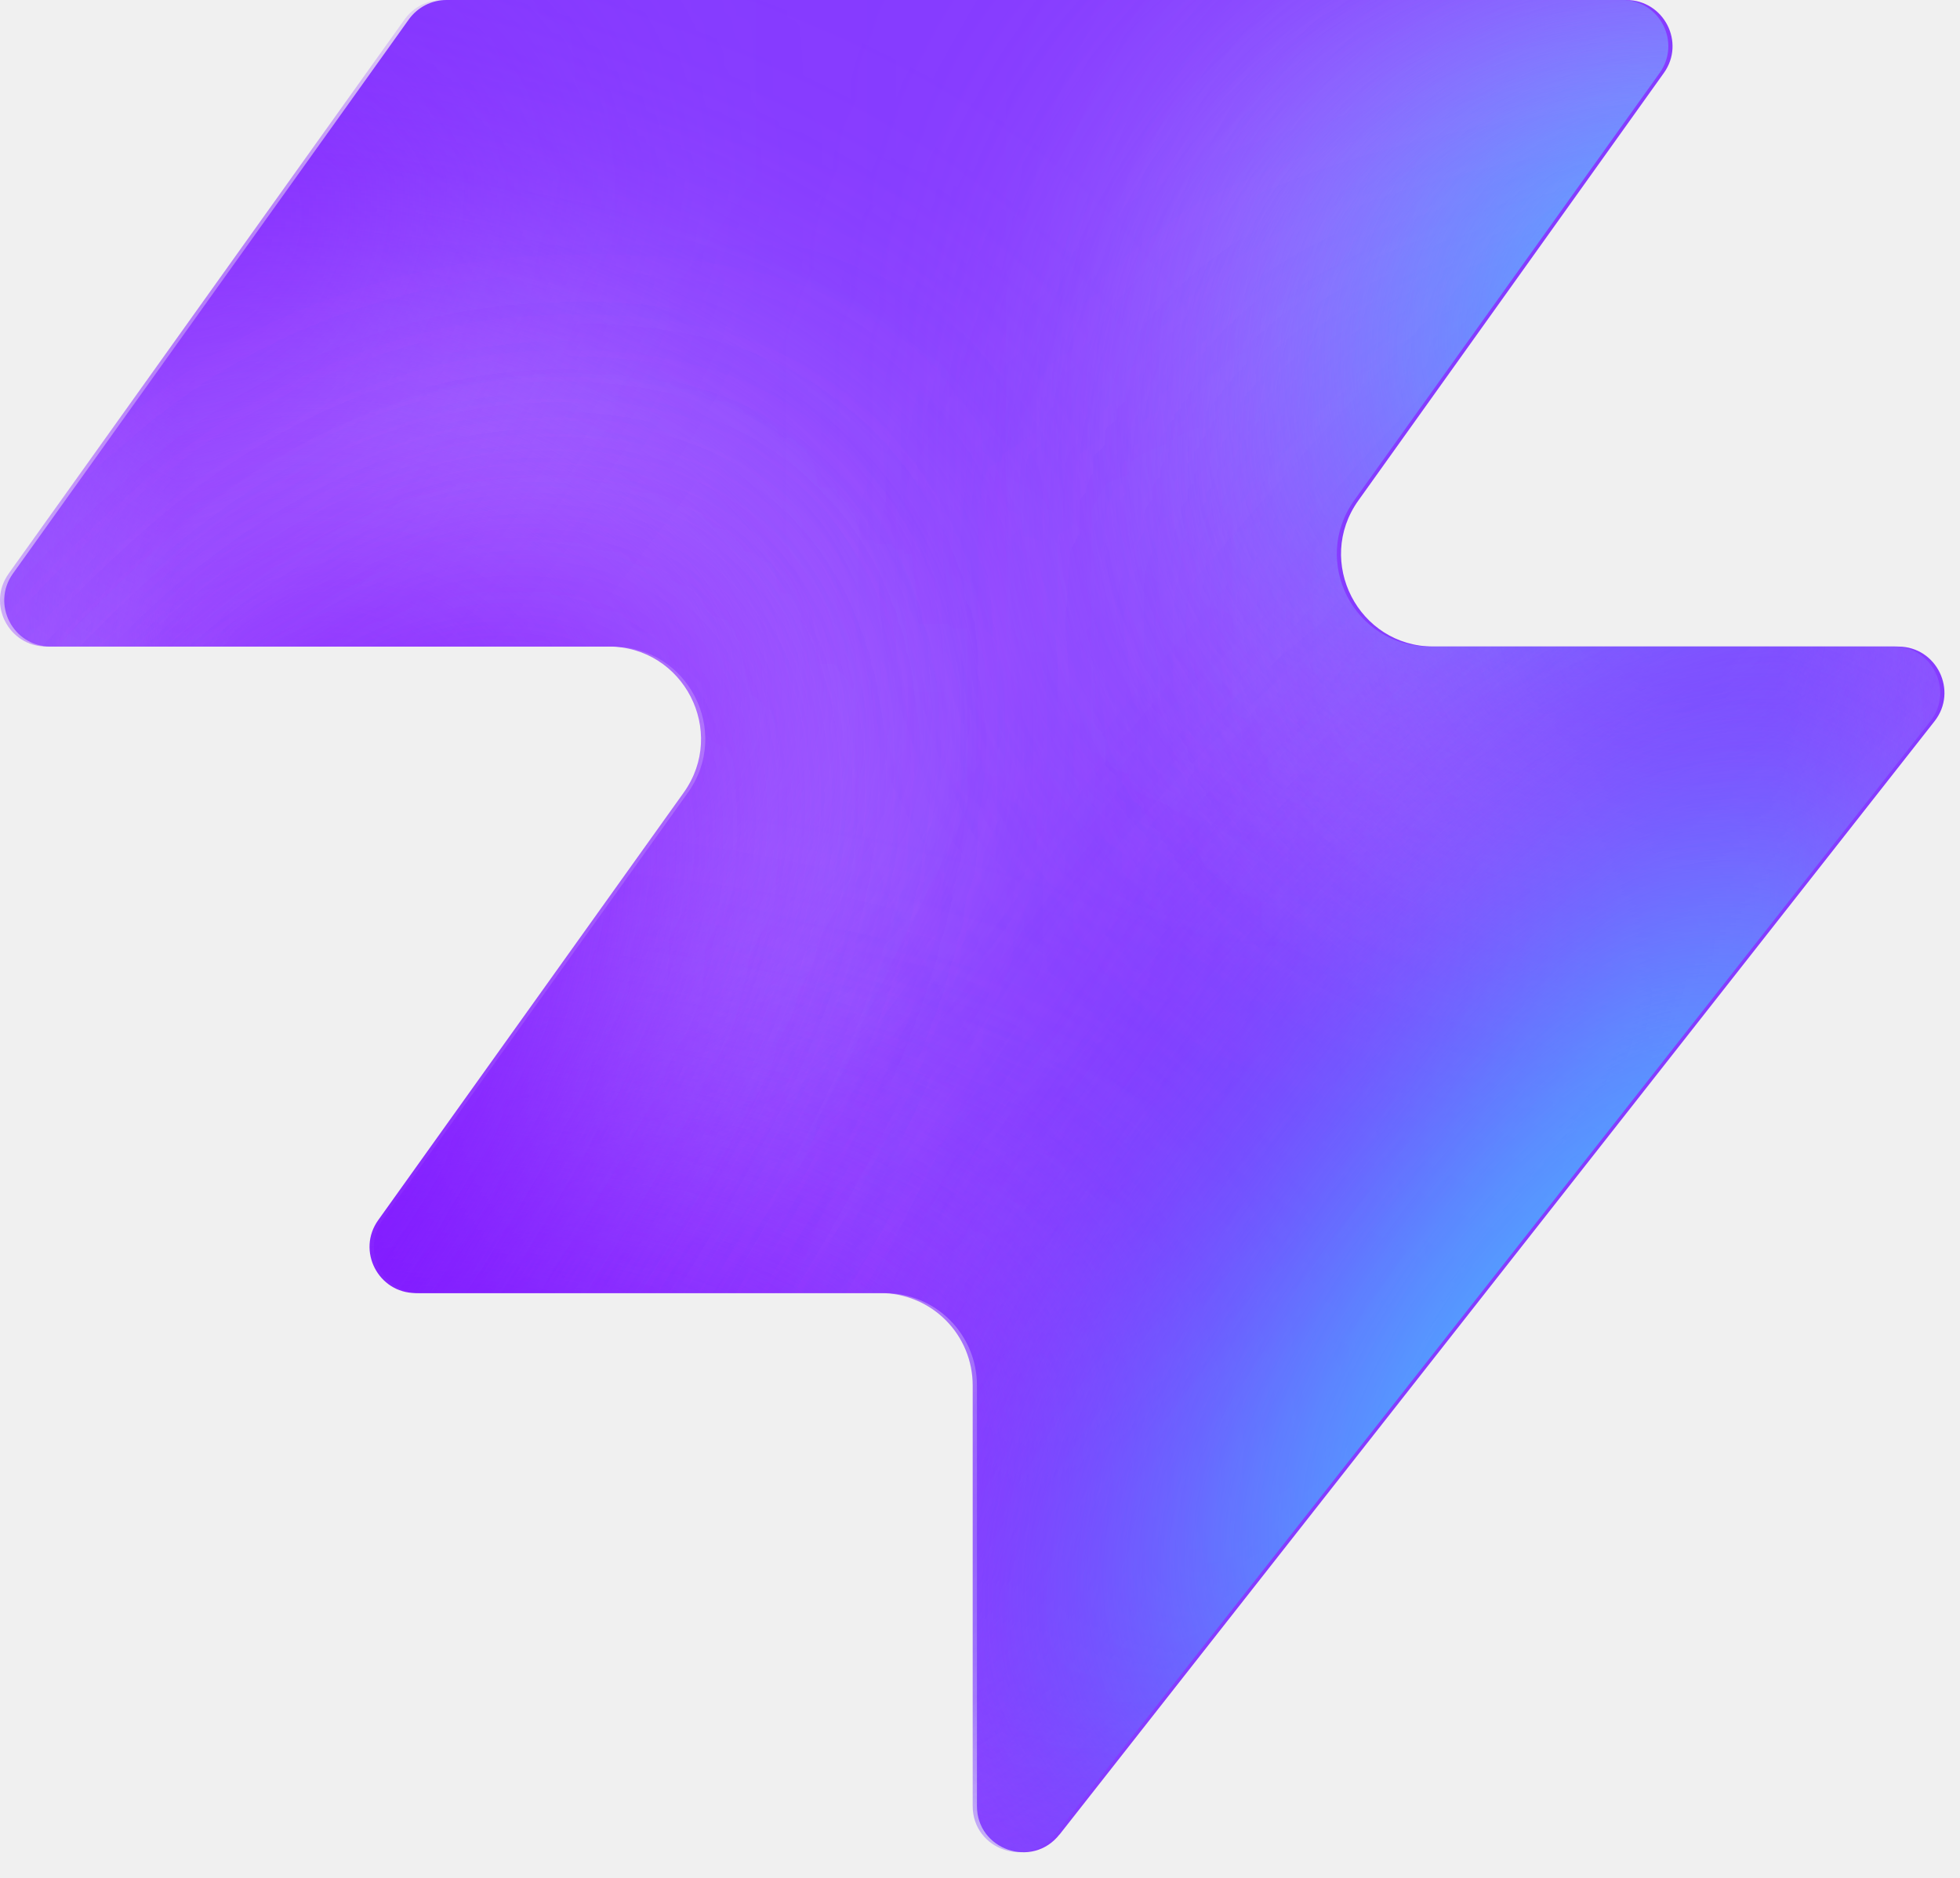
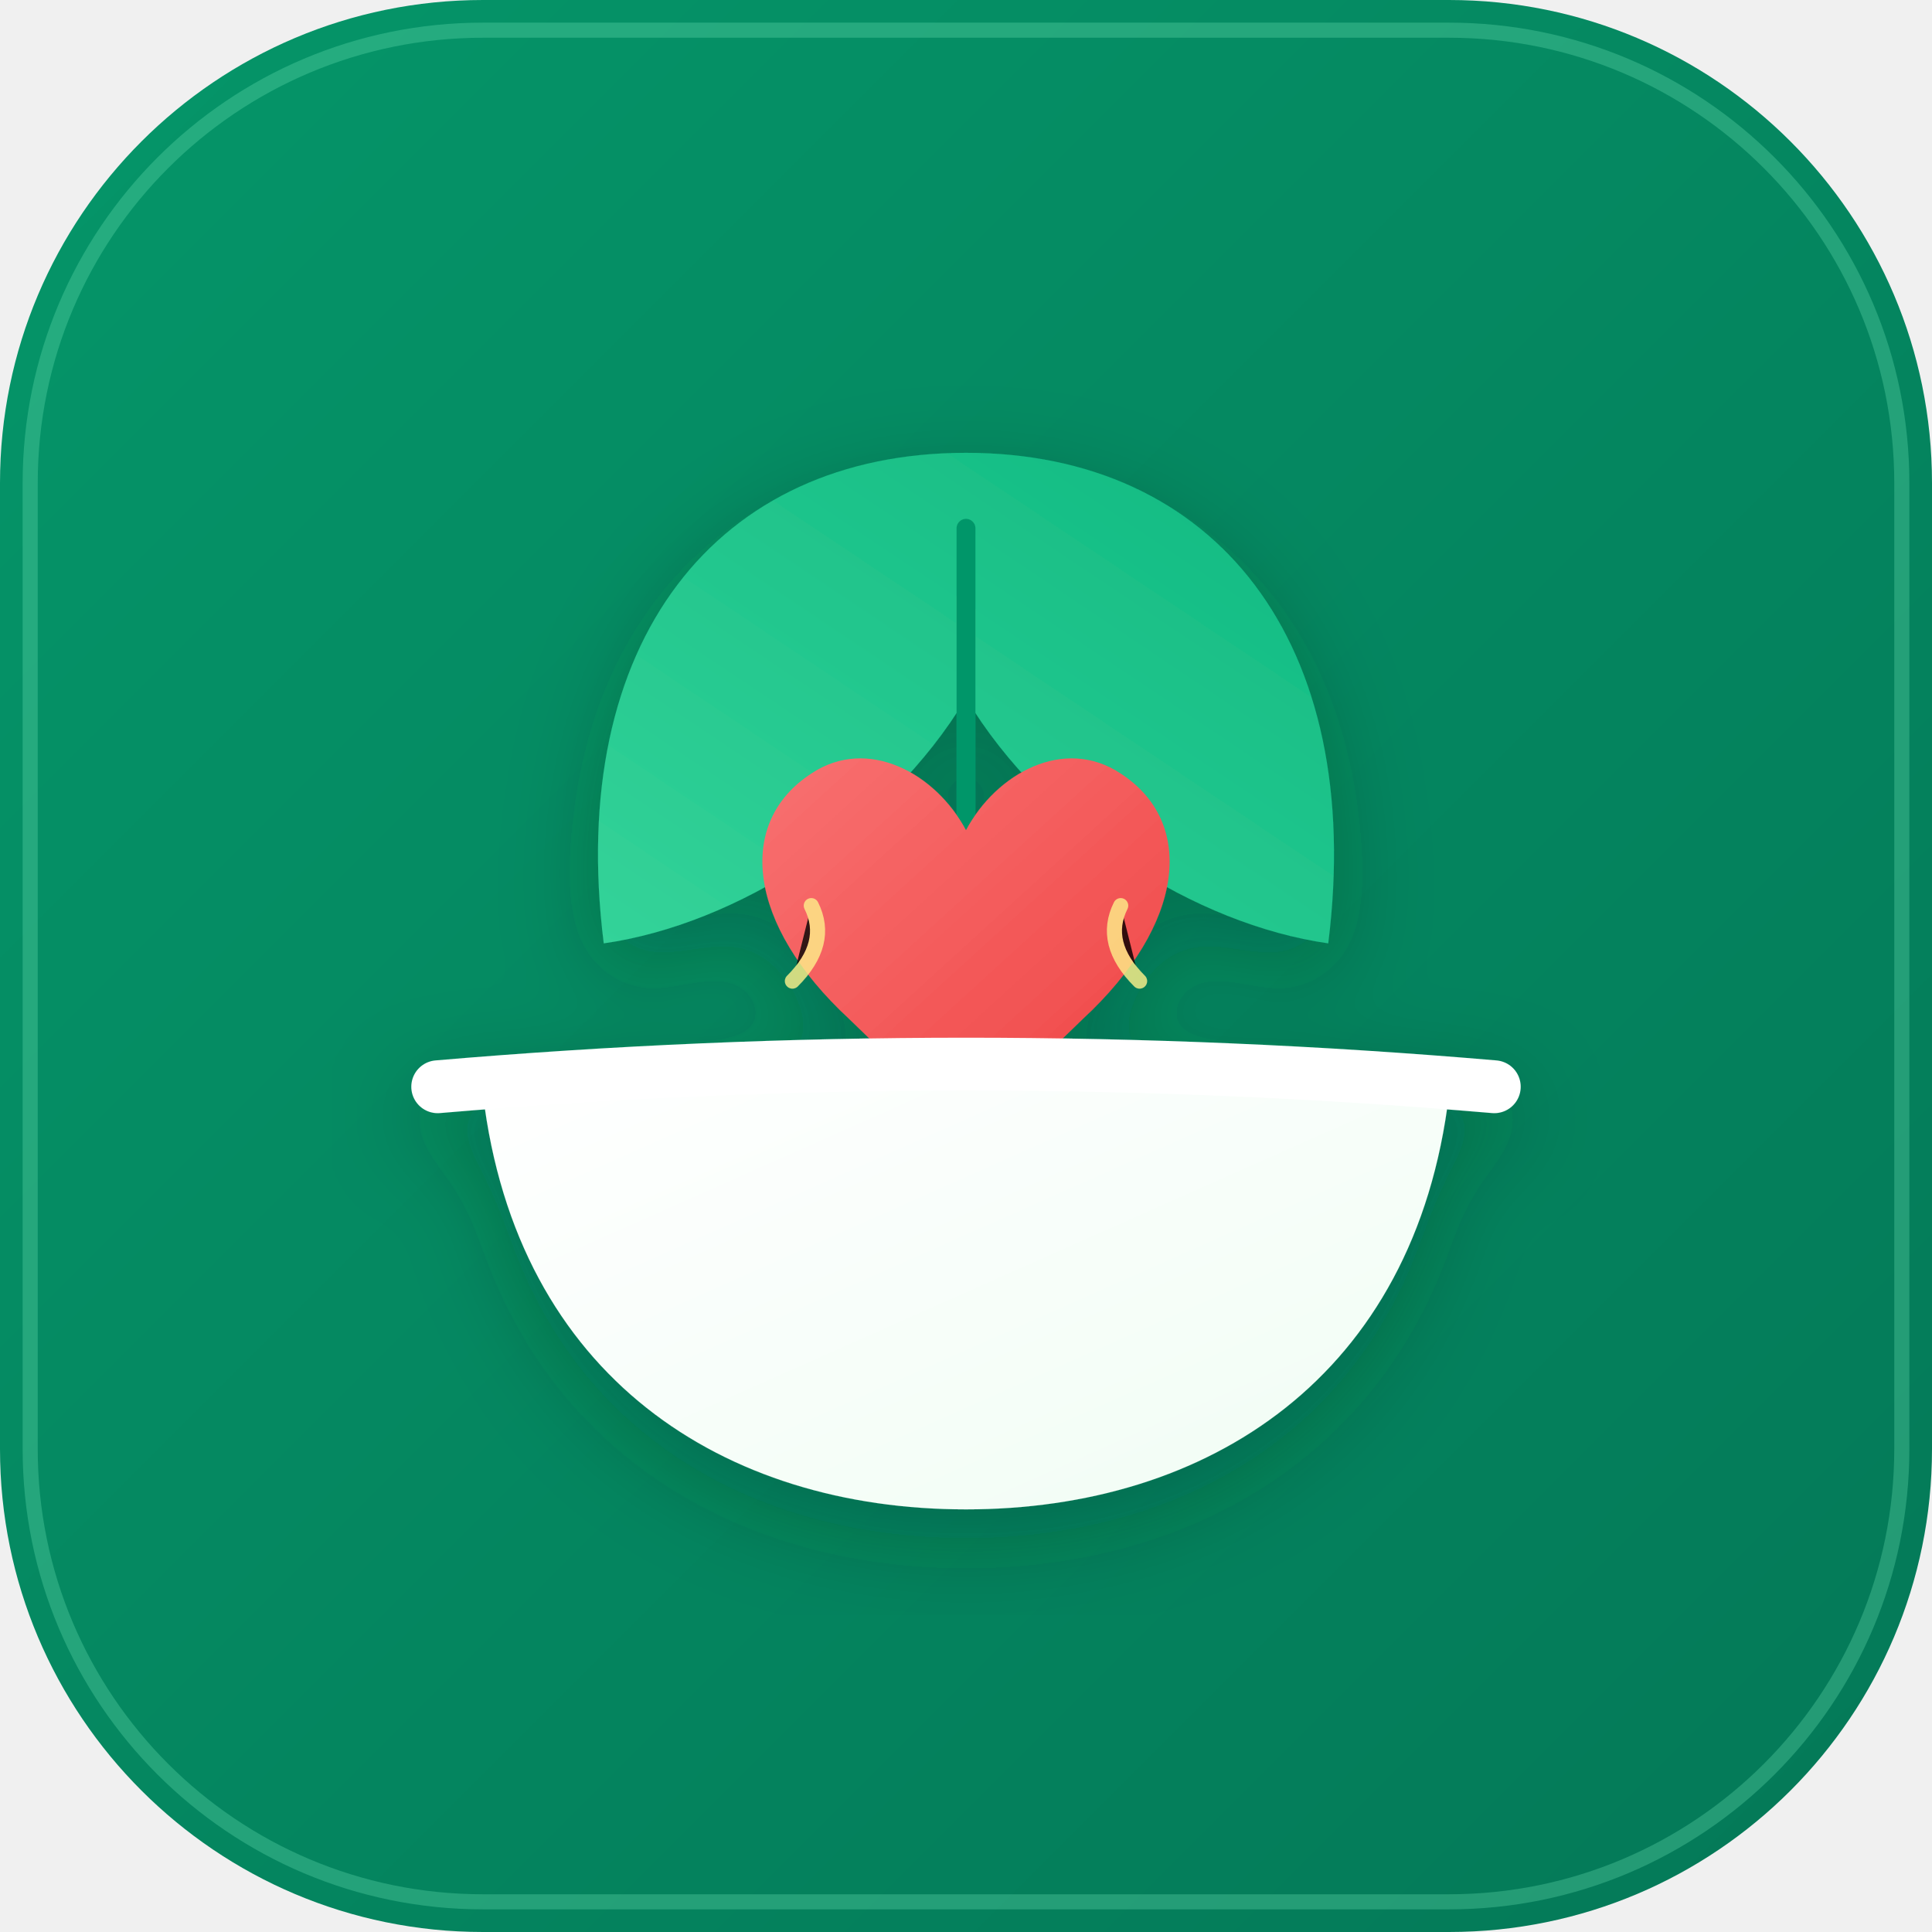
- <svg xmlns="http://www.w3.org/2000/svg" width="48" height="46" fill="none" viewBox="0 0 48 46">
-   <path fill="#863bff" d="M25.946 44.938c-.664.845-2.021.375-2.021-.698V33.937a2.26 2.26 0 0 0-2.262-2.262H10.287c-.92 0-1.456-1.04-.92-1.788l7.48-10.471c1.07-1.497 0-3.578-1.842-3.578H1.237c-.92 0-1.456-1.04-.92-1.788L10.013.474c.214-.297.556-.474.92-.474h28.894c.92 0 1.456 1.04.92 1.788l-7.48 10.471c-1.07 1.498 0 3.579 1.842 3.579h11.377c.943 0 1.473 1.088.89 1.83L25.947 44.94z" style="fill:#863bff;fill:color(display-p3 .525 .23 1);fill-opacity:1" />
-   <mask id="a" width="48" height="46" x="0" y="0" maskUnits="userSpaceOnUse" style="mask-type:alpha">
-     <path fill="#000" d="M25.842 44.938c-.664.844-2.021.375-2.021-.698V33.937a2.26 2.26 0 0 0-2.262-2.262H10.183c-.92 0-1.456-1.04-.92-1.788l7.48-10.471c1.07-1.498 0-3.579-1.842-3.579H1.133c-.92 0-1.456-1.04-.92-1.787L9.91.473c.214-.297.556-.474.92-.474h28.894c.92 0 1.456 1.04.92 1.788l-7.48 10.471c-1.07 1.498 0 3.578 1.842 3.578h11.377c.943 0 1.473 1.088.89 1.832L25.843 44.94z" style="fill:#000;fill-opacity:1" />
-   </mask>
-   <g mask="url(#a)">
-     <g filter="url(#b)">
-       <ellipse cx="5.508" cy="14.704" fill="#ede6ff" rx="5.508" ry="14.704" style="fill:#ede6ff;fill:color(display-p3 .927 .903 1);fill-opacity:1" transform="matrix(.00324 1 1 -.00324 -4.47 31.516)" />
-     </g>
-     <g filter="url(#c)">
-       <ellipse cx="10.399" cy="29.851" fill="#ede6ff" rx="10.399" ry="29.851" style="fill:#ede6ff;fill:color(display-p3 .927 .903 1);fill-opacity:1" transform="matrix(.00324 1 1 -.00324 -39.328 7.883)" />
-     </g>
-     <g filter="url(#d)">
-       <ellipse cx="5.508" cy="30.487" fill="#7e14ff" rx="5.508" ry="30.487" style="fill:#7e14ff;fill:color(display-p3 .492 .077 1);fill-opacity:1" transform="rotate(89.814 -25.913 -14.639)scale(1 -1)" />
-     </g>
-     <g filter="url(#e)">
-       <ellipse cx="5.508" cy="30.599" fill="#7e14ff" rx="5.508" ry="30.599" style="fill:#7e14ff;fill:color(display-p3 .492 .077 1);fill-opacity:1" transform="rotate(89.814 -32.644 -3.334)scale(1 -1)" />
-     </g>
-     <g filter="url(#f)">
-       <ellipse cx="5.508" cy="30.599" fill="#7e14ff" rx="5.508" ry="30.599" style="fill:#7e14ff;fill:color(display-p3 .492 .077 1);fill-opacity:1" transform="matrix(.00324 1 1 -.00324 -34.34 30.47)" />
-     </g>
-     <g filter="url(#g)">
-       <ellipse cx="14.072" cy="22.078" fill="#ede6ff" rx="14.072" ry="22.078" style="fill:#ede6ff;fill:color(display-p3 .927 .903 1);fill-opacity:1" transform="rotate(93.35 24.506 48.493)scale(-1 1)" />
-     </g>
-     <g filter="url(#h)">
-       <ellipse cx="3.47" cy="21.501" fill="#7e14ff" rx="3.47" ry="21.501" style="fill:#7e14ff;fill:color(display-p3 .492 .077 1);fill-opacity:1" transform="rotate(89.009 28.708 47.59)scale(-1 1)" />
-     </g>
-     <g filter="url(#i)">
-       <ellipse cx="3.47" cy="21.501" fill="#7e14ff" rx="3.47" ry="21.501" style="fill:#7e14ff;fill:color(display-p3 .492 .077 1);fill-opacity:1" transform="rotate(89.009 28.708 47.59)scale(-1 1)" />
-     </g>
-     <g filter="url(#j)">
-       <ellipse cx=".387" cy="8.972" fill="#7e14ff" rx="4.407" ry="29.108" style="fill:#7e14ff;fill:color(display-p3 .492 .077 1);fill-opacity:1" transform="rotate(39.51 .387 8.972)" />
-     </g>
-     <g filter="url(#k)">
-       <ellipse cx="47.523" cy="-6.092" fill="#7e14ff" rx="4.407" ry="29.108" style="fill:#7e14ff;fill:color(display-p3 .492 .077 1);fill-opacity:1" transform="rotate(37.892 47.523 -6.092)" />
-     </g>
-     <g filter="url(#l)">
-       <ellipse cx="41.412" cy="6.333" fill="#47bfff" rx="5.971" ry="9.665" style="fill:#47bfff;fill:color(display-p3 .28 .748 1);fill-opacity:1" transform="rotate(37.892 41.412 6.333)" />
-     </g>
-     <g filter="url(#m)">
-       <ellipse cx="-1.879" cy="38.332" fill="#7e14ff" rx="4.407" ry="29.108" style="fill:#7e14ff;fill:color(display-p3 .492 .077 1);fill-opacity:1" transform="rotate(37.892 -1.88 38.332)" />
-     </g>
-     <g filter="url(#n)">
-       <ellipse cx="-1.879" cy="38.332" fill="#7e14ff" rx="4.407" ry="29.108" style="fill:#7e14ff;fill:color(display-p3 .492 .077 1);fill-opacity:1" transform="rotate(37.892 -1.88 38.332)" />
-     </g>
-     <g filter="url(#o)">
-       <ellipse cx="35.651" cy="29.907" fill="#7e14ff" rx="4.407" ry="29.108" style="fill:#7e14ff;fill:color(display-p3 .492 .077 1);fill-opacity:1" transform="rotate(37.892 35.651 29.907)" />
-     </g>
-     <g filter="url(#p)">
-       <ellipse cx="38.418" cy="32.4" fill="#47bfff" rx="5.971" ry="15.297" style="fill:#47bfff;fill:color(display-p3 .28 .748 1);fill-opacity:1" transform="rotate(37.892 38.418 32.4)" />
-     </g>
-   </g>
+ <svg xmlns="http://www.w3.org/2000/svg" viewBox="0 0 512 512" width="100%" height="100%">
  <defs>
-     <filter id="b" width="60.045" height="41.654" x="-19.77" y="16.149" color-interpolation-filters="sRGB" filterUnits="userSpaceOnUse">
-       <feFlood flood-opacity="0" result="BackgroundImageFix" />
-       <feBlend in="SourceGraphic" in2="BackgroundImageFix" result="shape" />
-       <feGaussianBlur result="effect1_foregroundBlur_2002_17158" stdDeviation="7.659" />
-     </filter>
-     <filter id="c" width="90.34" height="51.437" x="-54.613" y="-7.533" color-interpolation-filters="sRGB" filterUnits="userSpaceOnUse">
-       <feFlood flood-opacity="0" result="BackgroundImageFix" />
-       <feBlend in="SourceGraphic" in2="BackgroundImageFix" result="shape" />
-       <feGaussianBlur result="effect1_foregroundBlur_2002_17158" stdDeviation="7.659" />
-     </filter>
-     <filter id="d" width="79.355" height="29.4" x="-49.64" y="2.03" color-interpolation-filters="sRGB" filterUnits="userSpaceOnUse">
-       <feFlood flood-opacity="0" result="BackgroundImageFix" />
-       <feBlend in="SourceGraphic" in2="BackgroundImageFix" result="shape" />
-       <feGaussianBlur result="effect1_foregroundBlur_2002_17158" stdDeviation="4.596" />
-     </filter>
-     <filter id="e" width="79.579" height="29.4" x="-45.045" y="20.029" color-interpolation-filters="sRGB" filterUnits="userSpaceOnUse">
-       <feFlood flood-opacity="0" result="BackgroundImageFix" />
-       <feBlend in="SourceGraphic" in2="BackgroundImageFix" result="shape" />
-       <feGaussianBlur result="effect1_foregroundBlur_2002_17158" stdDeviation="4.596" />
-     </filter>
-     <filter id="f" width="79.579" height="29.4" x="-43.513" y="21.178" color-interpolation-filters="sRGB" filterUnits="userSpaceOnUse">
-       <feFlood flood-opacity="0" result="BackgroundImageFix" />
-       <feBlend in="SourceGraphic" in2="BackgroundImageFix" result="shape" />
-       <feGaussianBlur result="effect1_foregroundBlur_2002_17158" stdDeviation="4.596" />
-     </filter>
-     <filter id="g" width="74.749" height="58.852" x="15.756" y="-17.901" color-interpolation-filters="sRGB" filterUnits="userSpaceOnUse">
-       <feFlood flood-opacity="0" result="BackgroundImageFix" />
-       <feBlend in="SourceGraphic" in2="BackgroundImageFix" result="shape" />
-       <feGaussianBlur result="effect1_foregroundBlur_2002_17158" stdDeviation="7.659" />
-     </filter>
-     <filter id="h" width="61.377" height="25.362" x="23.548" y="2.284" color-interpolation-filters="sRGB" filterUnits="userSpaceOnUse">
-       <feFlood flood-opacity="0" result="BackgroundImageFix" />
-       <feBlend in="SourceGraphic" in2="BackgroundImageFix" result="shape" />
-       <feGaussianBlur result="effect1_foregroundBlur_2002_17158" stdDeviation="4.596" />
-     </filter>
-     <filter id="i" width="61.377" height="25.362" x="23.548" y="2.284" color-interpolation-filters="sRGB" filterUnits="userSpaceOnUse">
-       <feFlood flood-opacity="0" result="BackgroundImageFix" />
-       <feBlend in="SourceGraphic" in2="BackgroundImageFix" result="shape" />
-       <feGaussianBlur result="effect1_foregroundBlur_2002_17158" stdDeviation="4.596" />
-     </filter>
-     <filter id="j" width="56.045" height="63.649" x="-27.636" y="-22.853" color-interpolation-filters="sRGB" filterUnits="userSpaceOnUse">
-       <feFlood flood-opacity="0" result="BackgroundImageFix" />
-       <feBlend in="SourceGraphic" in2="BackgroundImageFix" result="shape" />
-       <feGaussianBlur result="effect1_foregroundBlur_2002_17158" stdDeviation="4.596" />
-     </filter>
-     <filter id="k" width="54.814" height="64.646" x="20.116" y="-38.415" color-interpolation-filters="sRGB" filterUnits="userSpaceOnUse">
-       <feFlood flood-opacity="0" result="BackgroundImageFix" />
-       <feBlend in="SourceGraphic" in2="BackgroundImageFix" result="shape" />
-       <feGaussianBlur result="effect1_foregroundBlur_2002_17158" stdDeviation="4.596" />
-     </filter>
-     <filter id="l" width="33.541" height="35.313" x="24.641" y="-11.323" color-interpolation-filters="sRGB" filterUnits="userSpaceOnUse">
-       <feFlood flood-opacity="0" result="BackgroundImageFix" />
-       <feBlend in="SourceGraphic" in2="BackgroundImageFix" result="shape" />
-       <feGaussianBlur result="effect1_foregroundBlur_2002_17158" stdDeviation="4.596" />
-     </filter>
-     <filter id="m" width="54.814" height="64.646" x="-29.286" y="6.009" color-interpolation-filters="sRGB" filterUnits="userSpaceOnUse">
-       <feFlood flood-opacity="0" result="BackgroundImageFix" />
-       <feBlend in="SourceGraphic" in2="BackgroundImageFix" result="shape" />
-       <feGaussianBlur result="effect1_foregroundBlur_2002_17158" stdDeviation="4.596" />
-     </filter>
-     <filter id="n" width="54.814" height="64.646" x="-29.286" y="6.009" color-interpolation-filters="sRGB" filterUnits="userSpaceOnUse">
-       <feFlood flood-opacity="0" result="BackgroundImageFix" />
-       <feBlend in="SourceGraphic" in2="BackgroundImageFix" result="shape" />
-       <feGaussianBlur result="effect1_foregroundBlur_2002_17158" stdDeviation="4.596" />
-     </filter>
-     <filter id="o" width="54.814" height="64.646" x="8.244" y="-2.416" color-interpolation-filters="sRGB" filterUnits="userSpaceOnUse">
-       <feFlood flood-opacity="0" result="BackgroundImageFix" />
-       <feBlend in="SourceGraphic" in2="BackgroundImageFix" result="shape" />
-       <feGaussianBlur result="effect1_foregroundBlur_2002_17158" stdDeviation="4.596" />
-     </filter>
-     <filter id="p" width="39.409" height="43.623" x="18.713" y="10.588" color-interpolation-filters="sRGB" filterUnits="userSpaceOnUse">
-       <feFlood flood-opacity="0" result="BackgroundImageFix" />
-       <feBlend in="SourceGraphic" in2="BackgroundImageFix" result="shape" />
-       <feGaussianBlur result="effect1_foregroundBlur_2002_17158" stdDeviation="4.596" />
+     <linearGradient id="bgGrad" x1="0%" y1="0%" x2="100%" y2="100%">
+       <stop offset="0%" stop-color="#059669" />
+       <stop offset="100%" stop-color="#047857" />
+     </linearGradient>
+     <linearGradient id="bowlGrad" x1="0%" y1="0%" x2="100%" y2="100%">
+       <stop offset="0%" stop-color="#ffffff" />
+       <stop offset="100%" stop-color="#f0fdf4" />
+     </linearGradient>
+     <linearGradient id="leafGrad" x1="0%" y1="100%" x2="100%" y2="0%">
+       <stop offset="0%" stop-color="#34d399" />
+       <stop offset="100%" stop-color="#10b981" />
+     </linearGradient>
+     <linearGradient id="heartGrad" x1="0%" y1="0%" x2="100%" y2="100%">
+       <stop offset="0%" stop-color="#f87171" />
+       <stop offset="100%" stop-color="#ef4444" />
+     </linearGradient>
+     <filter id="shadow" x="-10%" y="-10%" width="120%" height="120%">
+       <feDropShadow dx="0" dy="8" stdDeviation="12" flood-color="#022c22" flood-opacity="0.25" />
    </filter>
  </defs>
+   <rect width="512" height="512" rx="128" fill="url(#bgGrad)" />
+   <rect x="8" y="8" width="496" height="496" rx="120" fill="none" stroke="#6ee7b7" stroke-opacity="0.3" stroke-width="4" />
+   <g filter="url(#shadow)">
+     <path d="M 256 120 C 190 120 150 170 160 250 C 195 245 235 220 256 185 C 277 220 317 245 352 250 C 362 170 322 120 256 120 Z" fill="url(#leafGrad)" />
+     <path d="M 256 140 L 256 240" stroke="#059669" stroke-width="5" stroke-linecap="round" />
+     <path d="M 256 220 C 248 205 230 195 215 205 C 195 218 198 245 225 270 L 256 300 L 287 270 C 314 245 317 218 297 205 C 282 195 264 205 256 220 Z" fill="url(#heartGrad)" />
+     <path d="M 128 290 Q 256 280 384 290 C 375 365 320 400 256 400 C 192 400 137 365 128 290 Z" fill="url(#bowlGrad)" />
+     <path d="M 116 288 Q 256 276 396 288" stroke="#ffffff" stroke-width="14" stroke-linecap="round" />
+     <path d="M 210 260 Q 220 250 215 240" stroke="#fef08a" stroke-width="4" stroke-linecap="round" opacity="0.8" />
+     <path d="M 302 260 Q 292 250 297 240" stroke="#fef08a" stroke-width="4" stroke-linecap="round" opacity="0.8" />
+   </g>
</svg>
